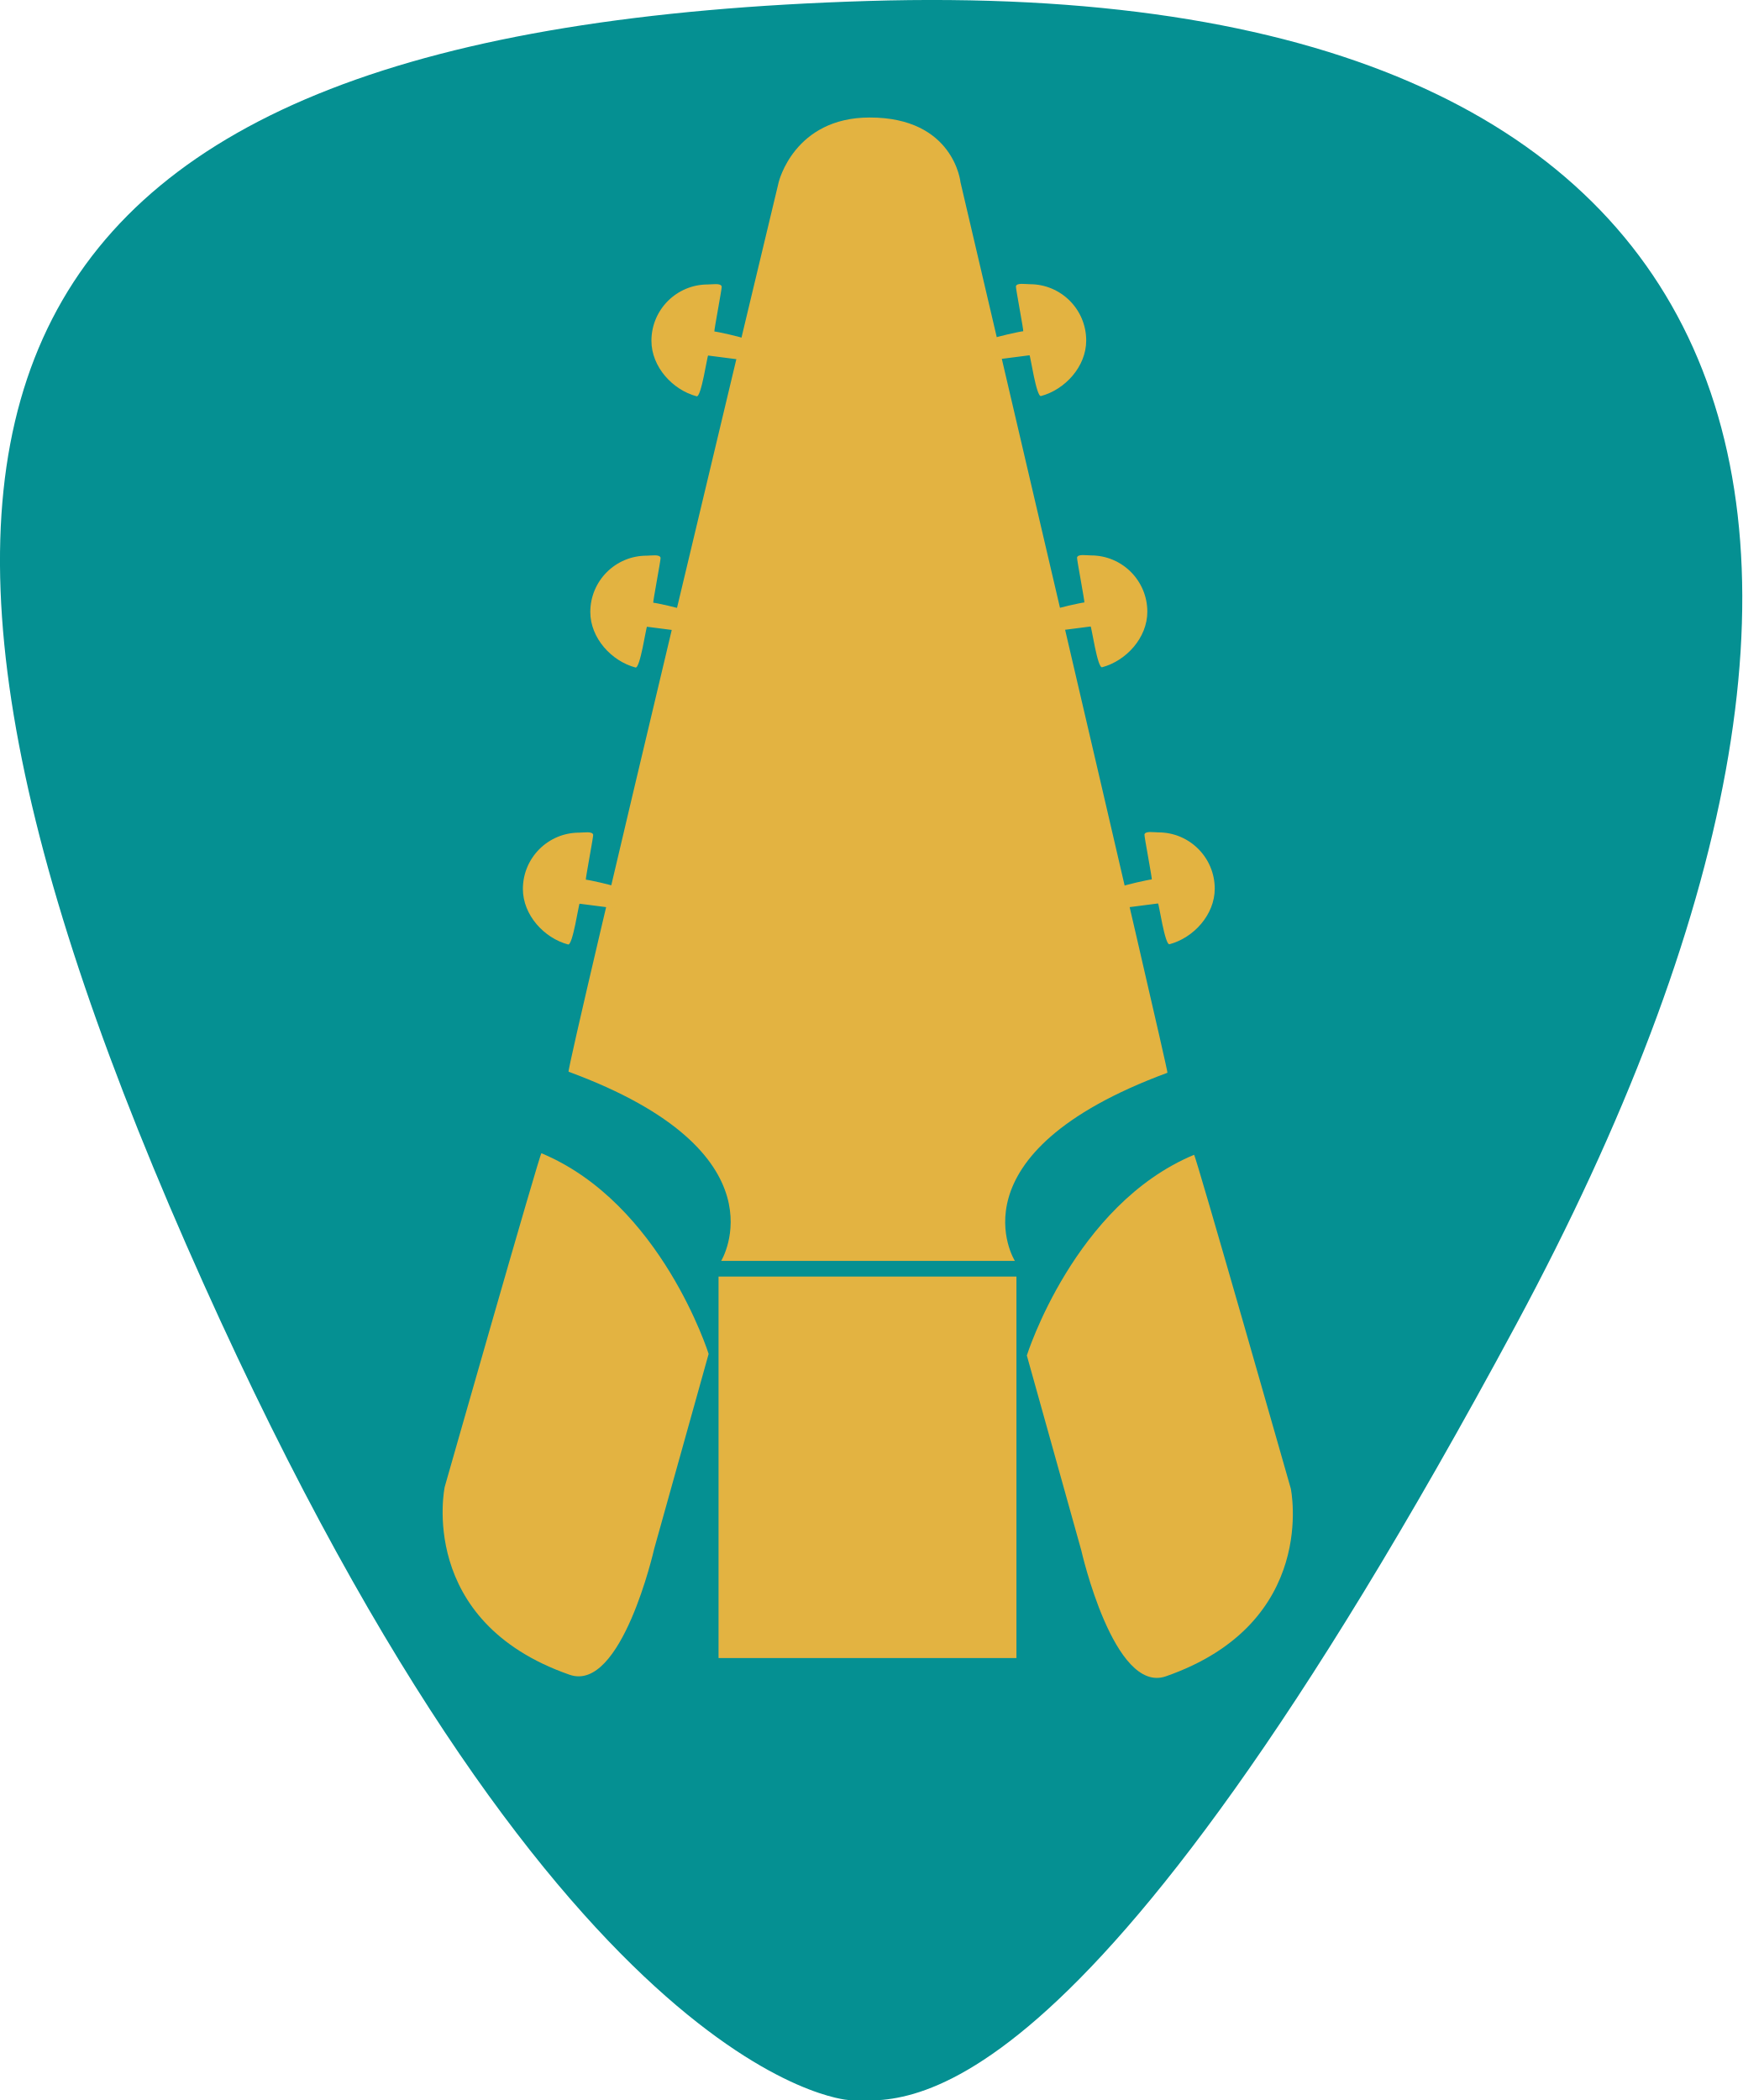
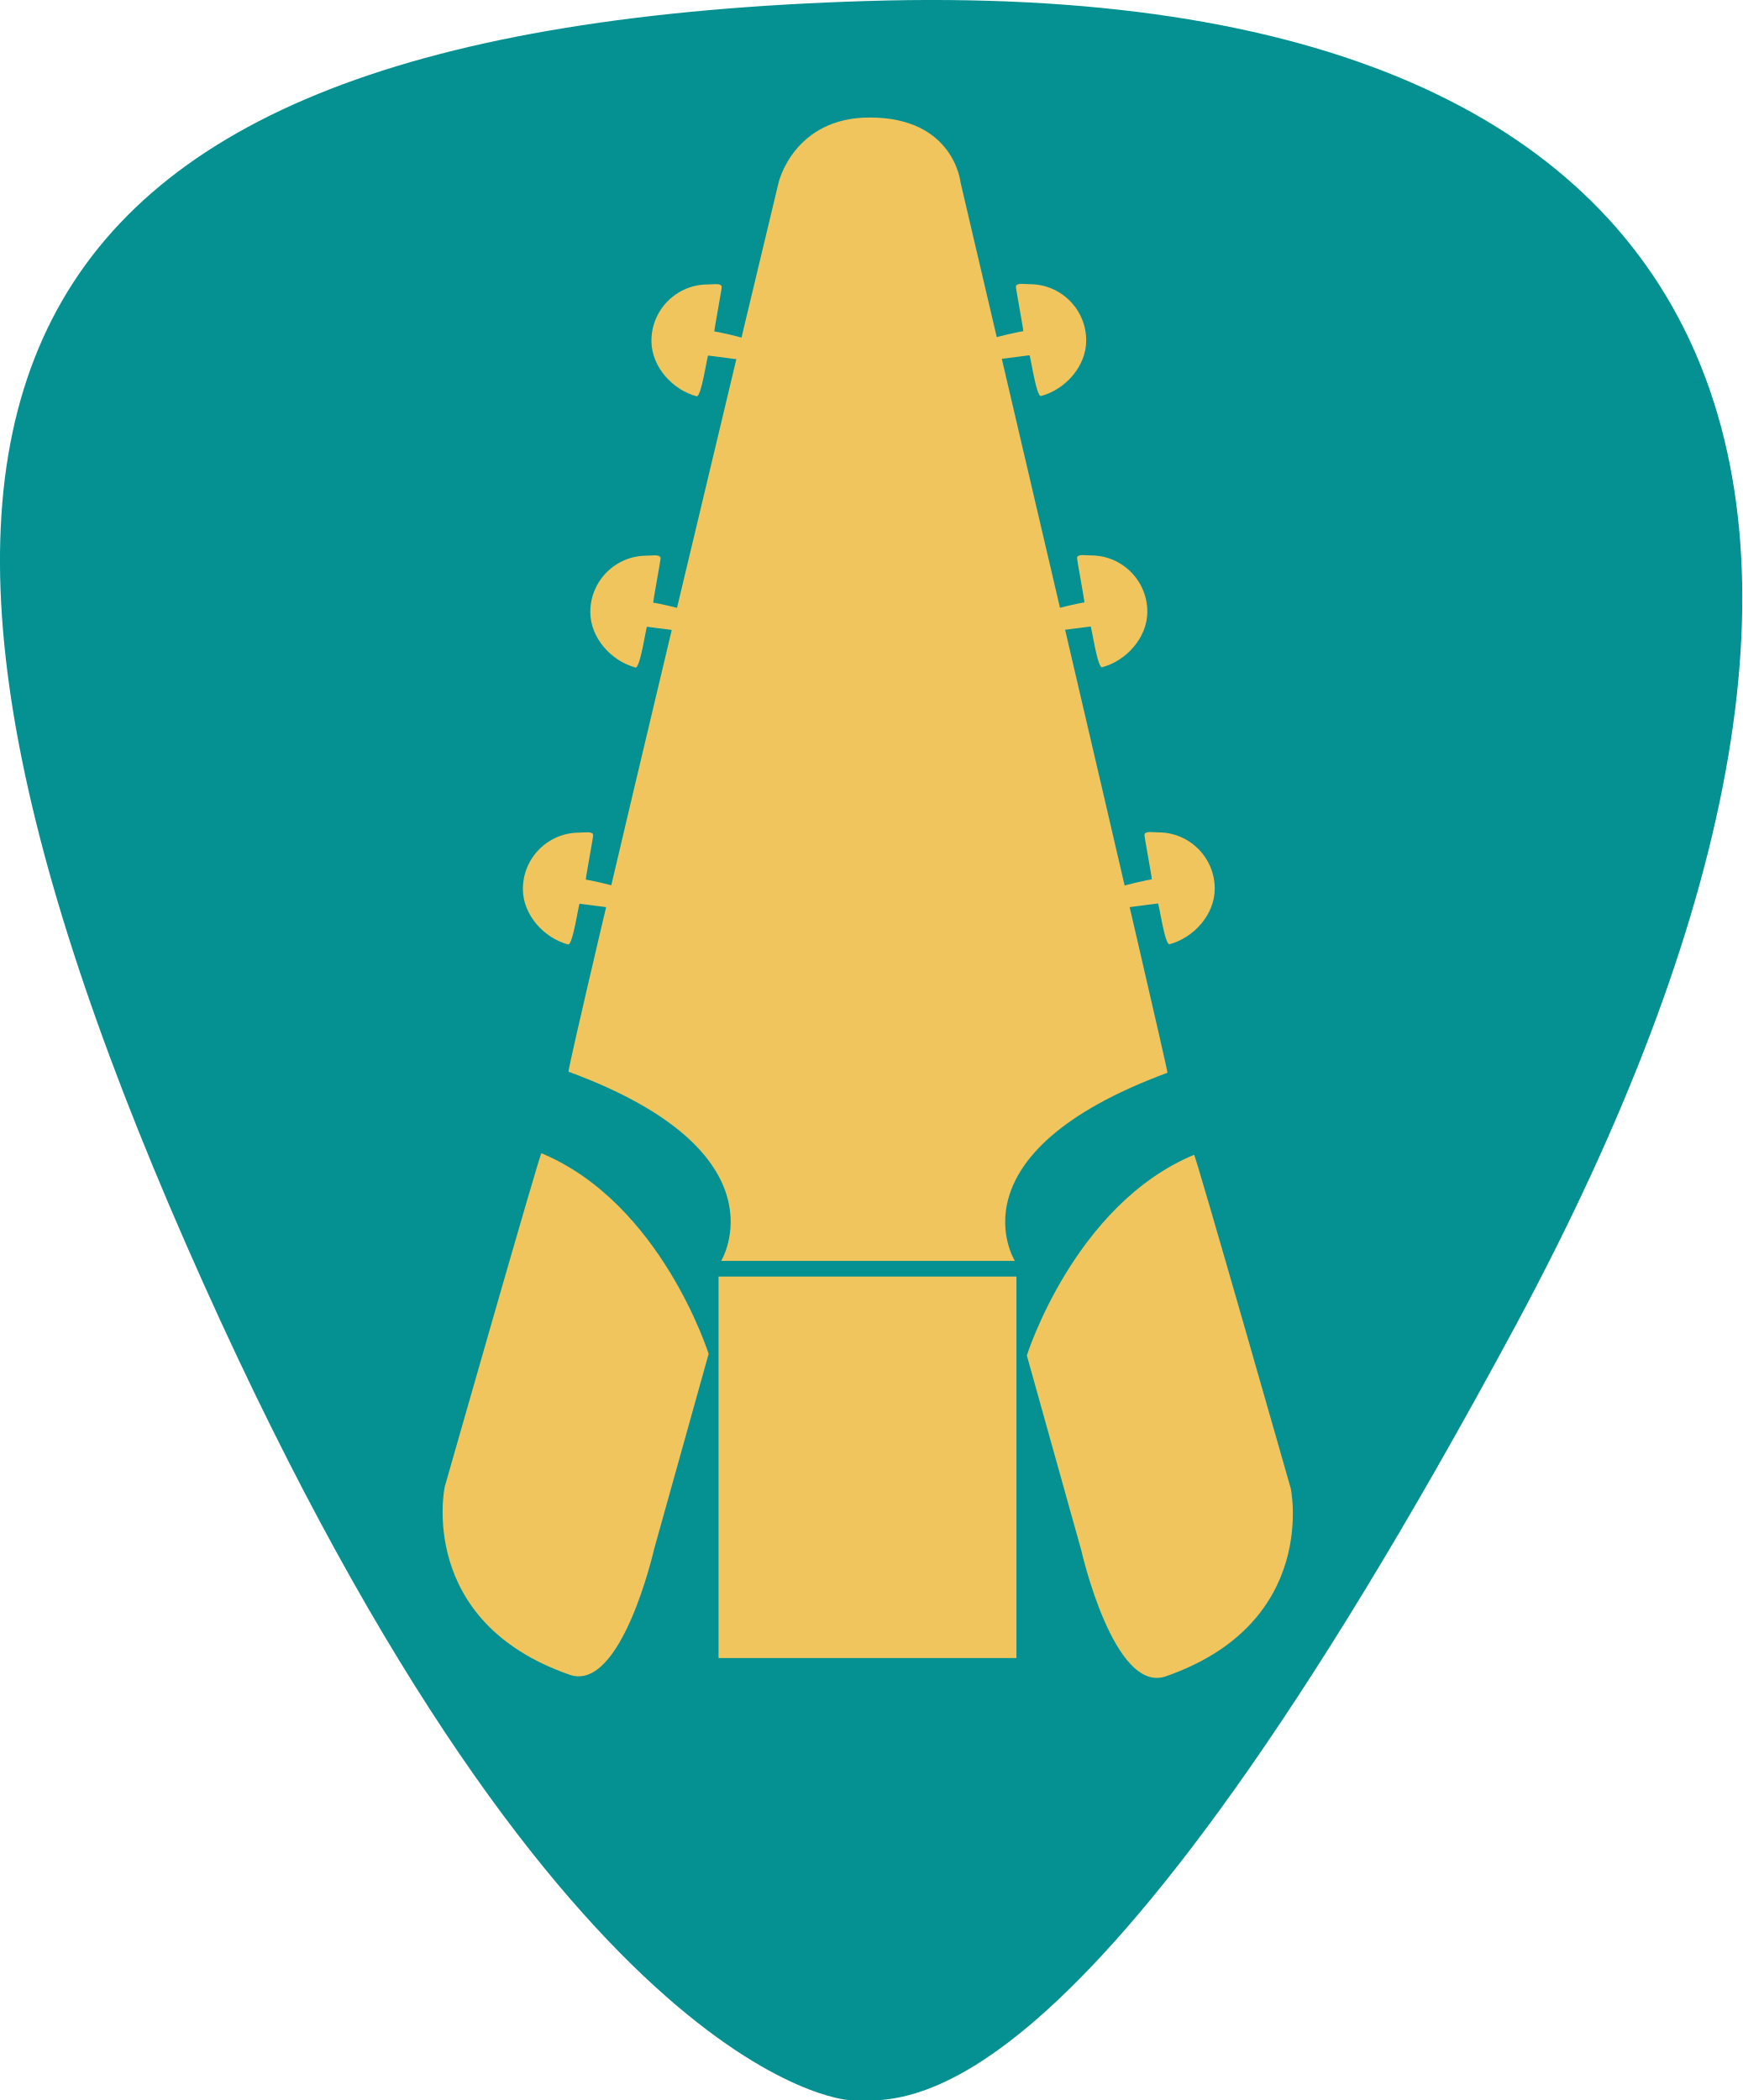
<svg xmlns="http://www.w3.org/2000/svg" id="Grup_4" data-name="Grup 4" width="892.312" height="1075.5" viewBox="0 0 892.312 1075.5">
  <defs>
    <style>
      .cls-1 {
        fill: #059092;
      }

      .cls-1, .cls-3 {
        fill-rule: evenodd;
      }

      .cls-2, .cls-3 {
-         fill: #e3b341;
+         fill: #f1c55e;
      }
    </style>
  </defs>
  <path id="Şekil_1" data-name="Şekil 1" class="cls-1" d="M530,1080s-151-9-339-438S79.5,19,540,5s556,261.5,332,678S557.5,1080.67,530,1080Z" transform="translate(-95.594 -4.5)" />
  <g id="Grup_3" data-name="Grup 3">
    <g id="Grup_1" data-name="Grup 1">
      <rect id="Dikdörtgen_1" data-name="Dikdörtgen 1" class="cls-2" x="368" y="653.781" width="152.562" height="195.375" />
      <path id="Dikdörtgen_2" data-name="Dikdörtgen 2" class="cls-3" d="M323.346,766.016s48.8-171.2,49.528-170.895c61.395,25.6,85.641,102.77,85.641,102.77l-27.9,99.884s-16.662,73.709-43.292,64.44C308.782,834.877,323.346,766.016,323.346,766.016Z" transform="translate(-95.594 -4.5)" />
      <path id="Dikdörtgen_2-2" data-name="Dikdörtgen 2" class="cls-3" d="M756.654,766.819s-48.8-171.2-49.528-170.895c-61.395,25.6-85.641,102.769-85.641,102.769l27.9,99.885s16.662,73.709,43.292,64.44C771.218,835.68,756.654,766.819,756.654,766.819Z" transform="translate(-95.594 -4.5)" />
    </g>
    <path id="Dikdörtgen_3" data-name="Dikdörtgen 3" class="cls-3" d="M494.377,97.865s7.8-33.142,46.568-33.186c43.264-.049,46.568,33.186,46.568,33.186s106.75,455.757,105.981,456.041c-112.577,41.593-78.148,96.346-78.148,96.346H464.938s34.1-55.573-78.148-96.881C385.317,552.828,494.377,97.865,494.377,97.865Z" transform="translate(-95.594 -4.5)" />
    <g id="Grup_2" data-name="Grup 2">
      <path id="Elips_1" data-name="Elips 1" class="cls-3" d="M688.877,430.8a28.837,28.837,0,0,1,28.837,28.837c0,13.349-10.836,25.151-23.15,28.436-2.377.634-5.451-20.875-5.888-20.875-0.308,0-14.828,1.879-16.592,2.141-2.983.443-6.384-7.427-2.142-10.7,1.034-.8,14.25-3.725,15.523-3.747,0.332-.006-3.928-22.277-3.747-23.016C682.185,429.963,686.4,430.8,688.877,430.8Z" transform="translate(-95.594 -4.5)" />
      <path id="Elips_1-2" data-name="Elips 1" class="cls-3" d="M654.353,288.953A28.837,28.837,0,0,1,683.19,317.79c0,13.349-10.836,25.15-23.15,28.435-2.377.635-5.451-20.875-5.888-20.875-0.308,0-14.828,1.879-16.593,2.141-2.982.443-6.383-7.427-2.141-10.7,1.033-.8,14.249-3.725,15.523-3.747,0.332,0-3.929-22.276-3.747-23.016C647.661,288.12,651.879,288.953,654.353,288.953Z" transform="translate(-95.594 -4.5)" />
      <path id="Elips_1-3" data-name="Elips 1" class="cls-3" d="M623.049,150.053a28.837,28.837,0,0,1,28.837,28.837c0,13.349-10.836,25.151-23.15,28.436-2.378.634-5.452-20.875-5.888-20.875-0.308,0-14.828,1.878-16.593,2.141-2.982.443-6.384-7.428-2.141-10.706,1.033-.8,14.249-3.724,15.522-3.746,0.333-.006-3.928-22.277-3.746-23.017C616.357,149.22,620.575,150.053,623.049,150.053Z" transform="translate(-95.594 -4.5)" />
    </g>
    <g id="Grup_2-2" data-name="Grup 2">
      <path id="Elips_1-4" data-name="Elips 1" class="cls-3" d="M392.227,430.93a28.837,28.837,0,0,0-28.837,28.837c0,13.349,10.836,25.151,23.15,28.436,2.377,0.634,5.451-20.875,5.887-20.875,0.309,0,14.829,1.878,16.593,2.141,2.983,0.443,6.384-7.427,2.141-10.7-1.033-.8-14.249-3.725-15.522-3.747-0.332-.006,3.928-22.277,3.747-23.016C398.919,430.1,394.7,430.93,392.227,430.93Z" transform="translate(-95.594 -4.5)" />
      <path id="Elips_1-5" data-name="Elips 1" class="cls-3" d="M426.751,289.086a28.838,28.838,0,0,0-28.837,28.838c0,13.349,10.836,25.15,23.15,28.435,2.377,0.634,5.451-20.875,5.888-20.875,0.308,0,14.828,1.879,16.593,2.141,2.982,0.443,6.383-7.427,2.141-10.7-1.034-.8-14.249-3.725-15.523-3.747-0.332-.006,3.928-22.276,3.747-23.016C433.443,288.254,429.225,289.086,426.751,289.086Z" transform="translate(-95.594 -4.5)" />
      <path id="Elips_1-6" data-name="Elips 1" class="cls-3" d="M458.055,150.187a28.837,28.837,0,0,0-28.837,28.837c0,13.349,10.836,25.15,23.15,28.435,2.377,0.635,5.452-20.875,5.888-20.875,0.308,0,14.828,1.879,16.593,2.141,2.982,0.444,6.383-7.427,2.141-10.7-1.033-.8-14.249-3.725-15.523-3.747-0.332,0,3.929-22.276,3.747-23.016C464.747,149.354,460.529,150.187,458.055,150.187Z" transform="translate(-95.594 -4.5)" />
    </g>
  </g>
</svg>
